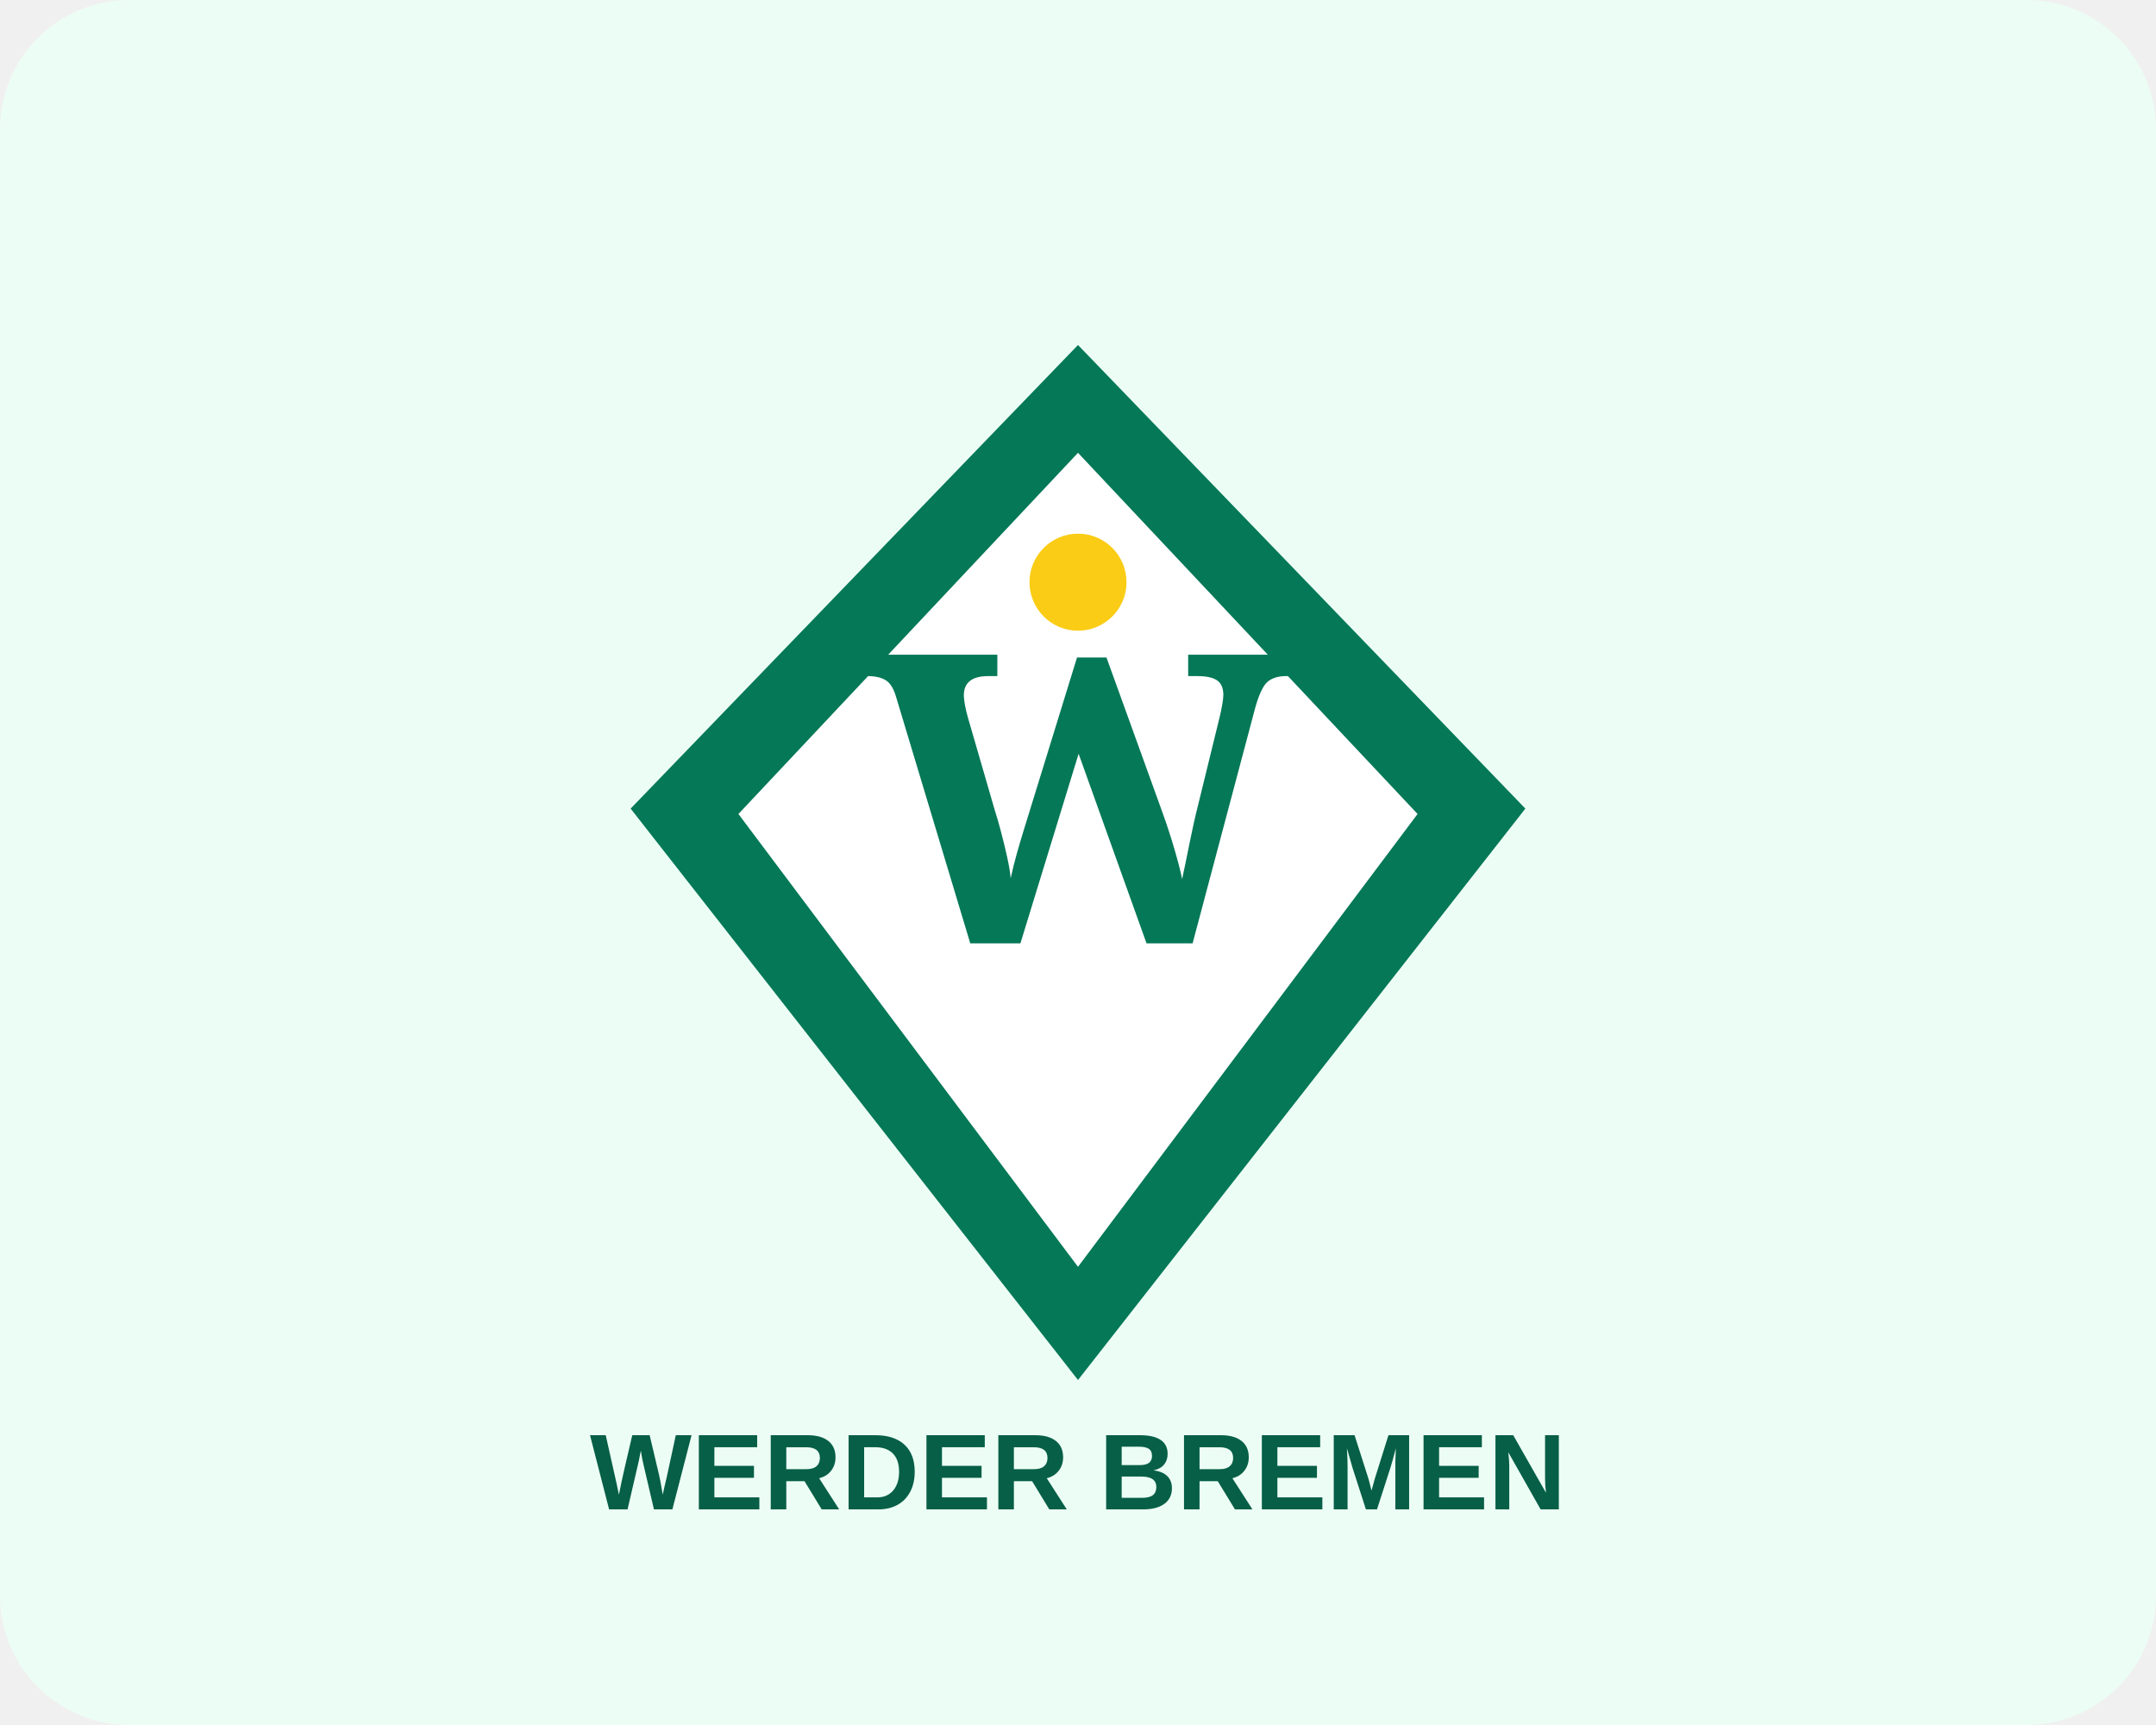
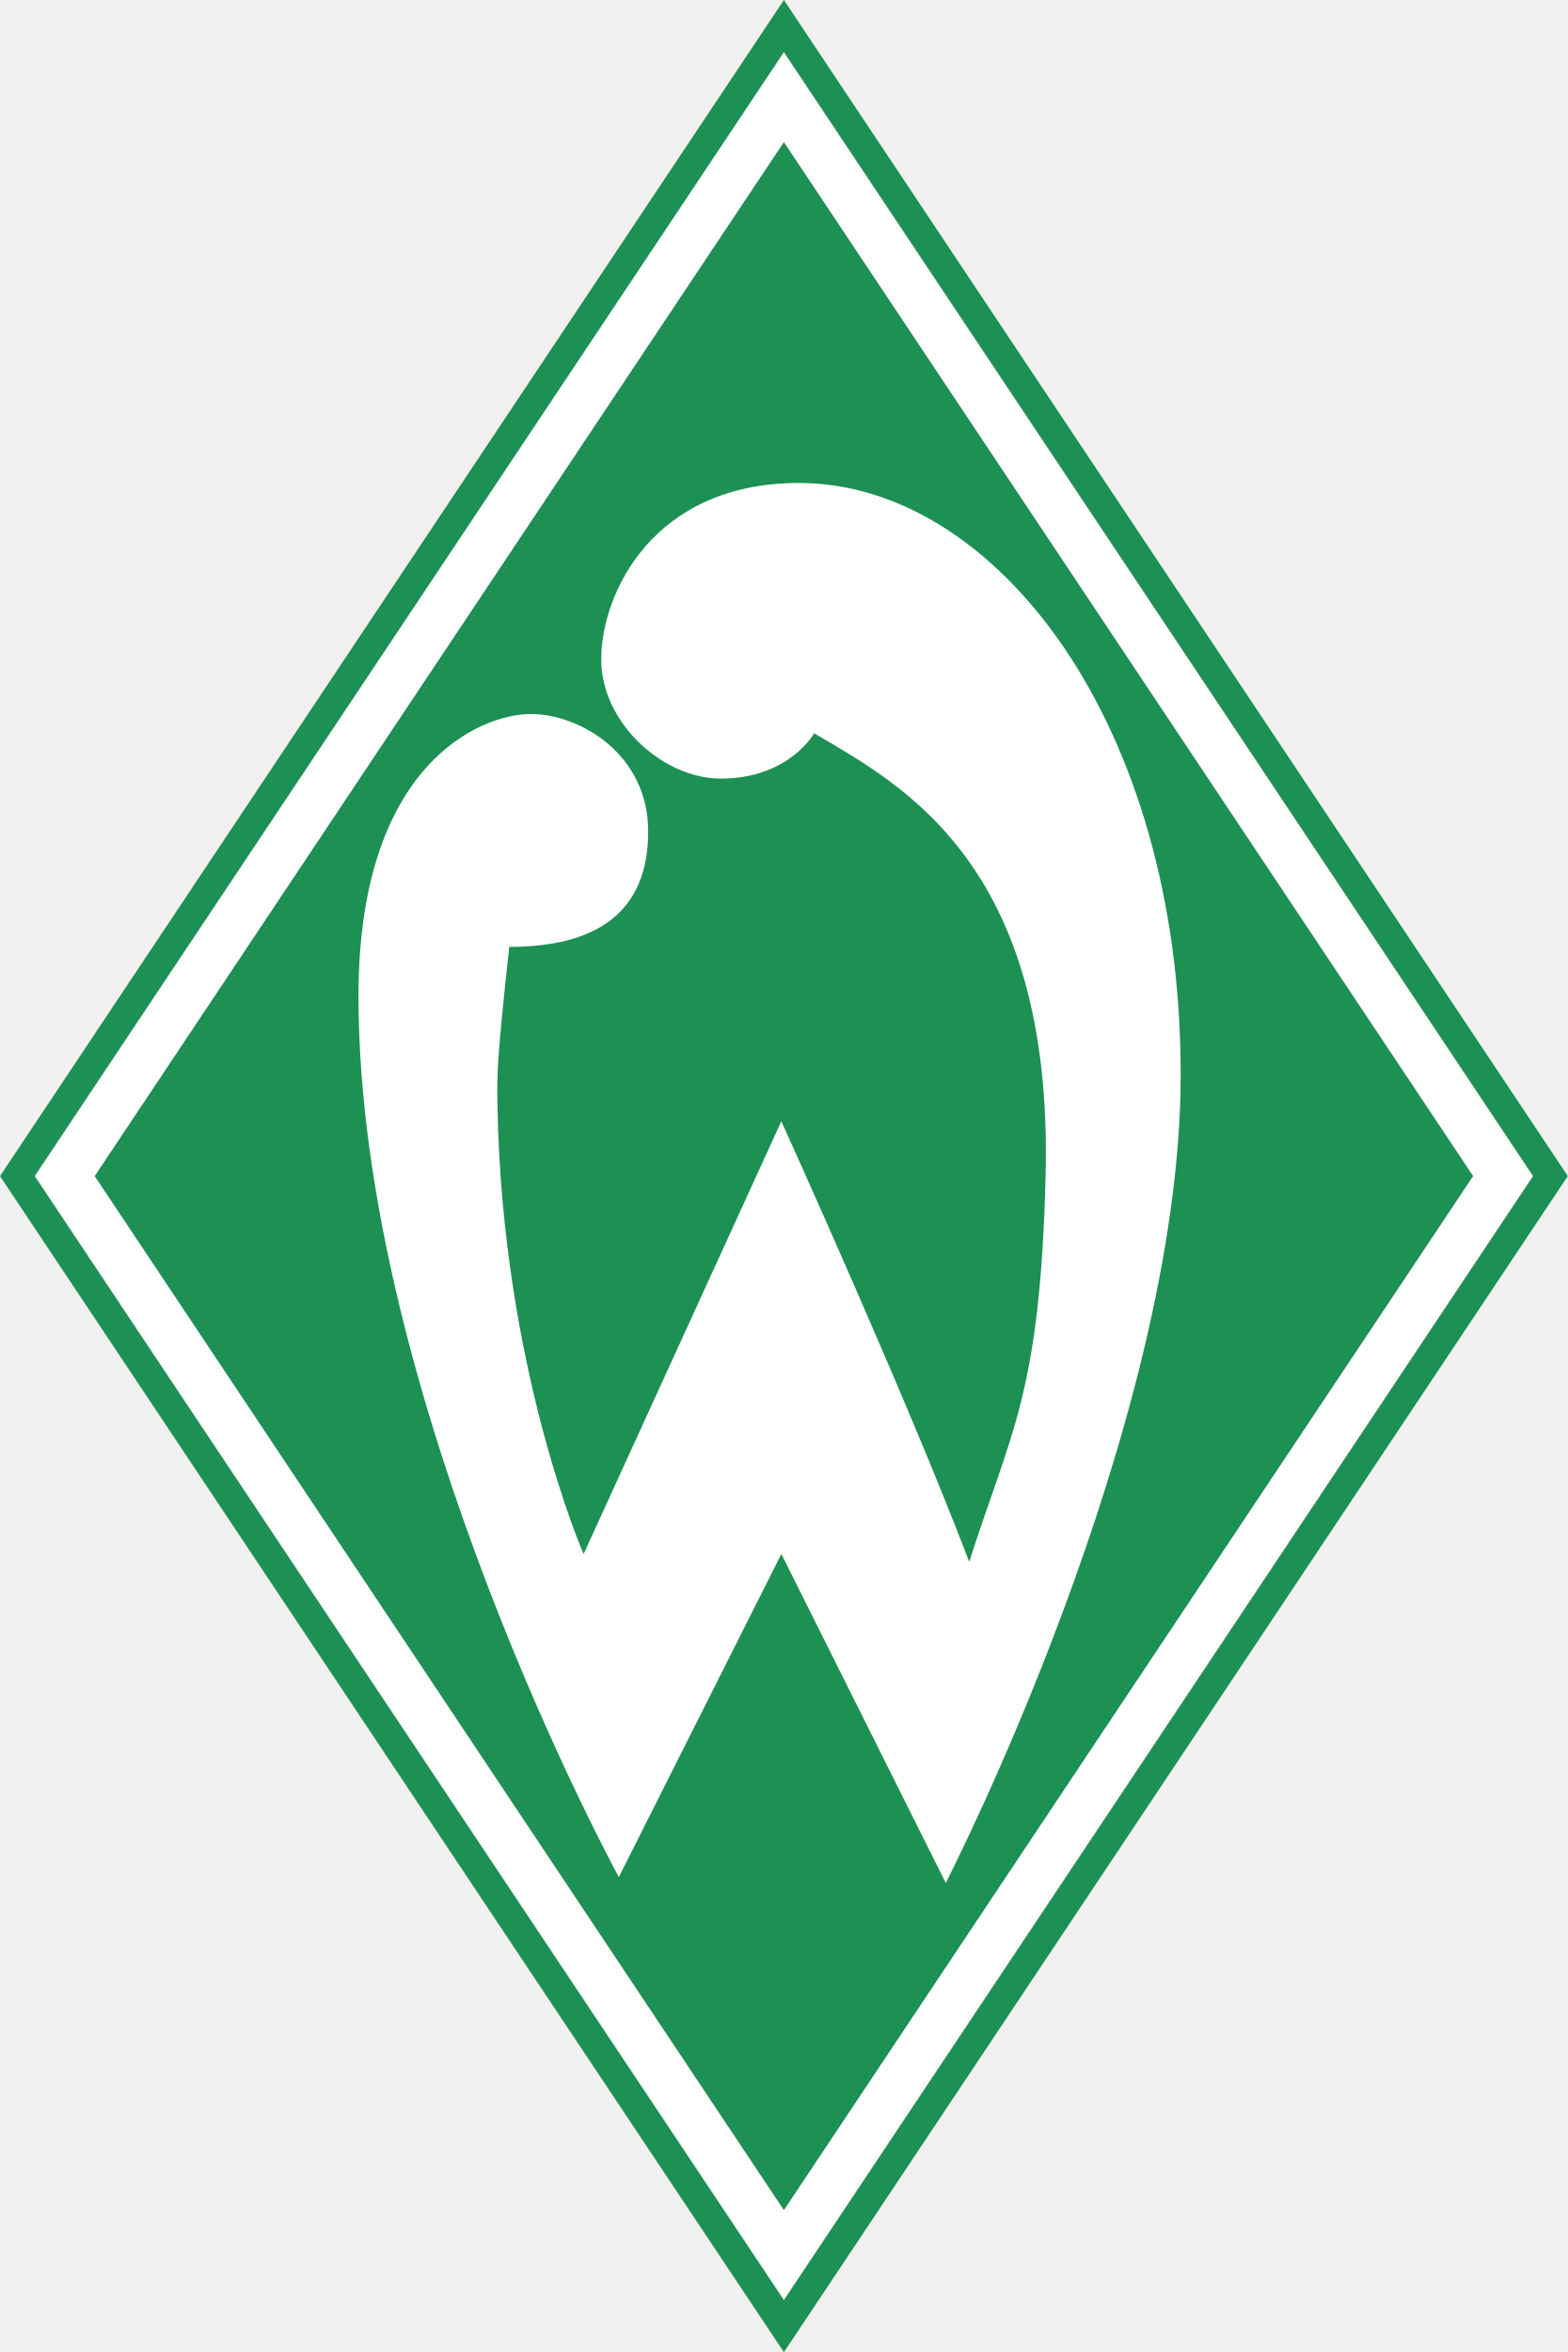
- <svg xmlns="http://www.w3.org/2000/svg" viewBox="0 0 800 640" role="img" aria-labelledby="title desc">
-   <rect width="800" height="640" rx="48" fill="#ecfdf5" />
-   <polygon points="400,128 566,300 400,512 234,300" fill="#047857" />
-   <polygon points="400,168 526,302 400,470 274,302" fill="#ffffff" />
-   <text x="400" y="350" text-anchor="middle" font-size="150" font-weight="700" fill="#047857" font-family="Georgia, serif">W</text>
-   <circle cx="400" cy="216" r="18" fill="#facc15" />
-   <text x="400" y="560" text-anchor="middle" font-size="40" font-weight="700" fill="#065f46" font-family="Arial, sans-serif">WERDER BREMEN</text>
+ <svg xmlns="http://www.w3.org/2000/svg" xml:space="preserve" style="shape-rendering:geometricPrecision;text-rendering:geometricPrecision;image-rendering:optimizeQuality;fill-rule:evenodd;clip-rule:evenodd" viewBox="0 0 35.32 52.97">
+   <defs data-source="https://football-logos.cc">
+     <style>.fil1{fill:#fff}</style>
+   </defs>
+   <g id="Ebene_x0020_1" data-source="https://football-logos.cc">
+     <g id="Ebene_1">
+       <path id="_44070144" d="M17.658 0 0 26.487l17.658 26.487 17.658-26.487z" style="fill:#1d9053" />
+       <path id="_44070088" d="M17.658 1.174.783 26.487 17.658 51.8l16.875-25.313zM2.133 26.487 17.658 3.2l15.525 23.287-15.525 23.288z" class="fil1" />
+       <path id="_44070864" d="M21.304 42.406s5.292-10.275 5.292-18.212c0-7.938-4.19-13.317-8.6-13.317-3.307 0-4.453 2.513-4.453 3.968s1.41 2.69 2.69 2.69c1.543 0 2.107-1.021 2.107-1.021 1.95 1.153 5.39 2.917 5.213 9.973-.124 4.937-.794 5.777-1.72 8.687-1.411-3.704-4.233-9.922-4.233-9.922l-4.454 9.746s-1.836-4.19-1.94-10.099c-.013-.705-.013-1.016.265-3.574 1.984 0 3.13-.791 3.13-2.6 0-1.745-1.543-2.645-2.646-2.645s-3.88 1.102-3.88 6.35c0 9.128 5.865 19.844 5.865 19.844l3.66-7.276z" class="fil1" />
+     </g>
+   </g>
</svg>
